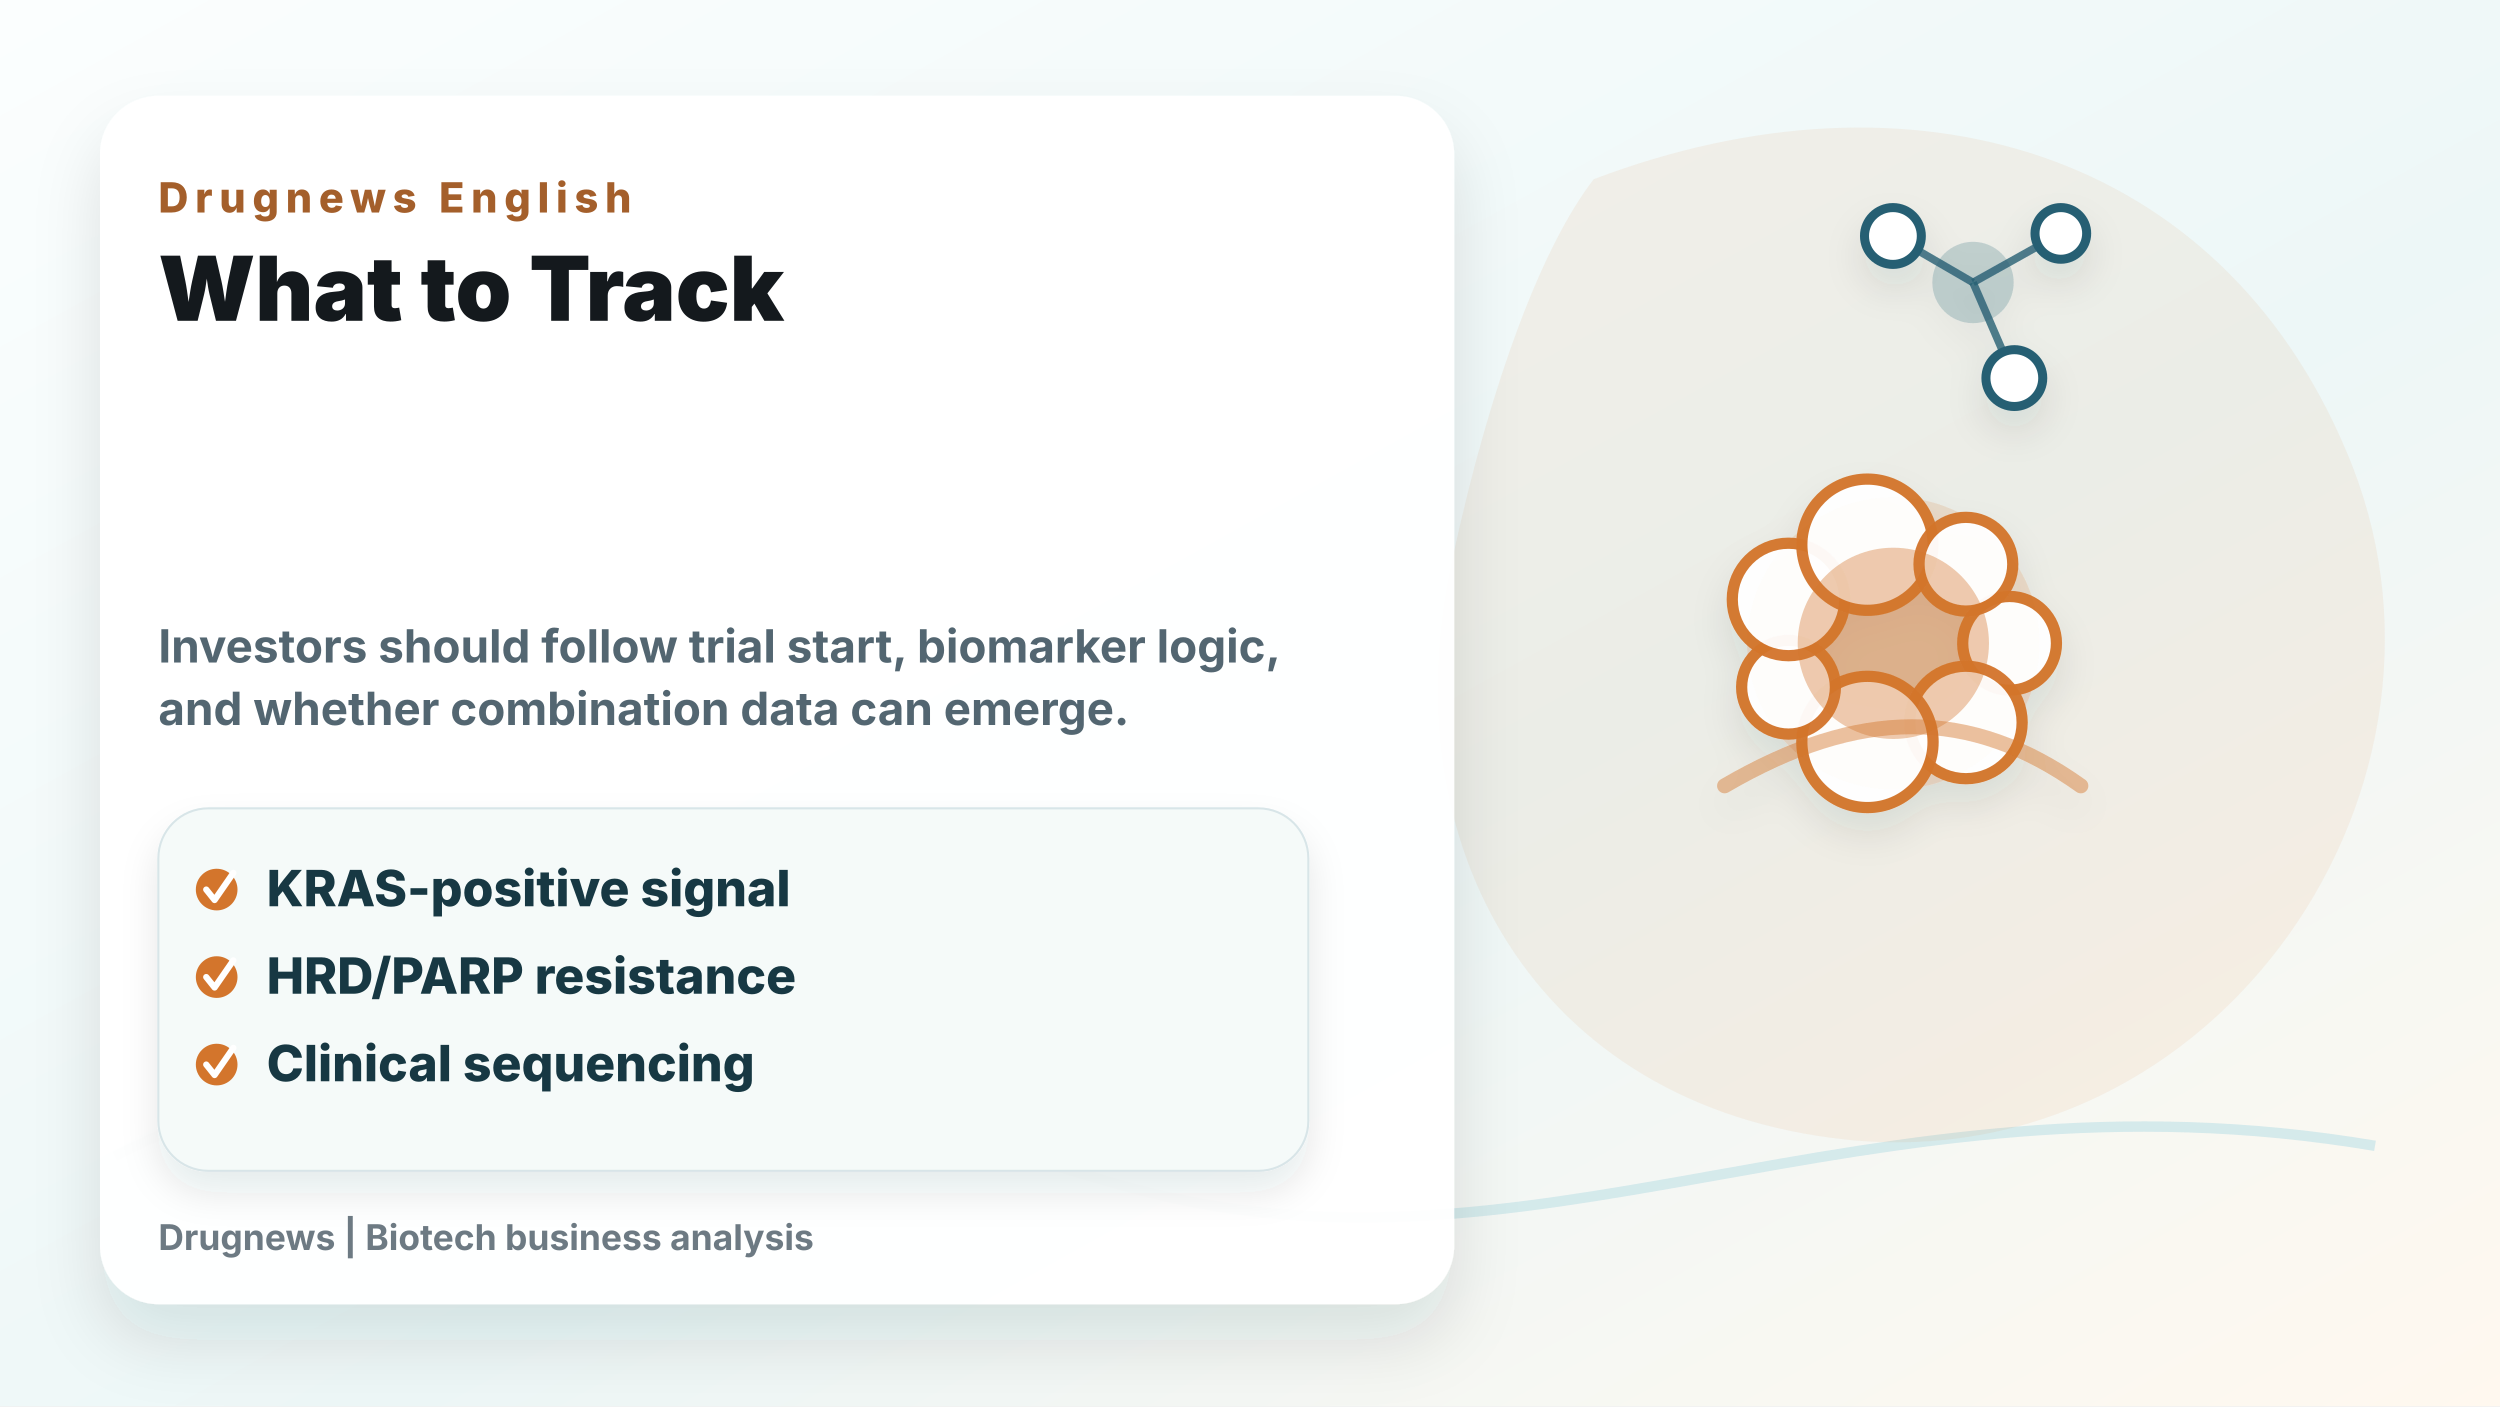
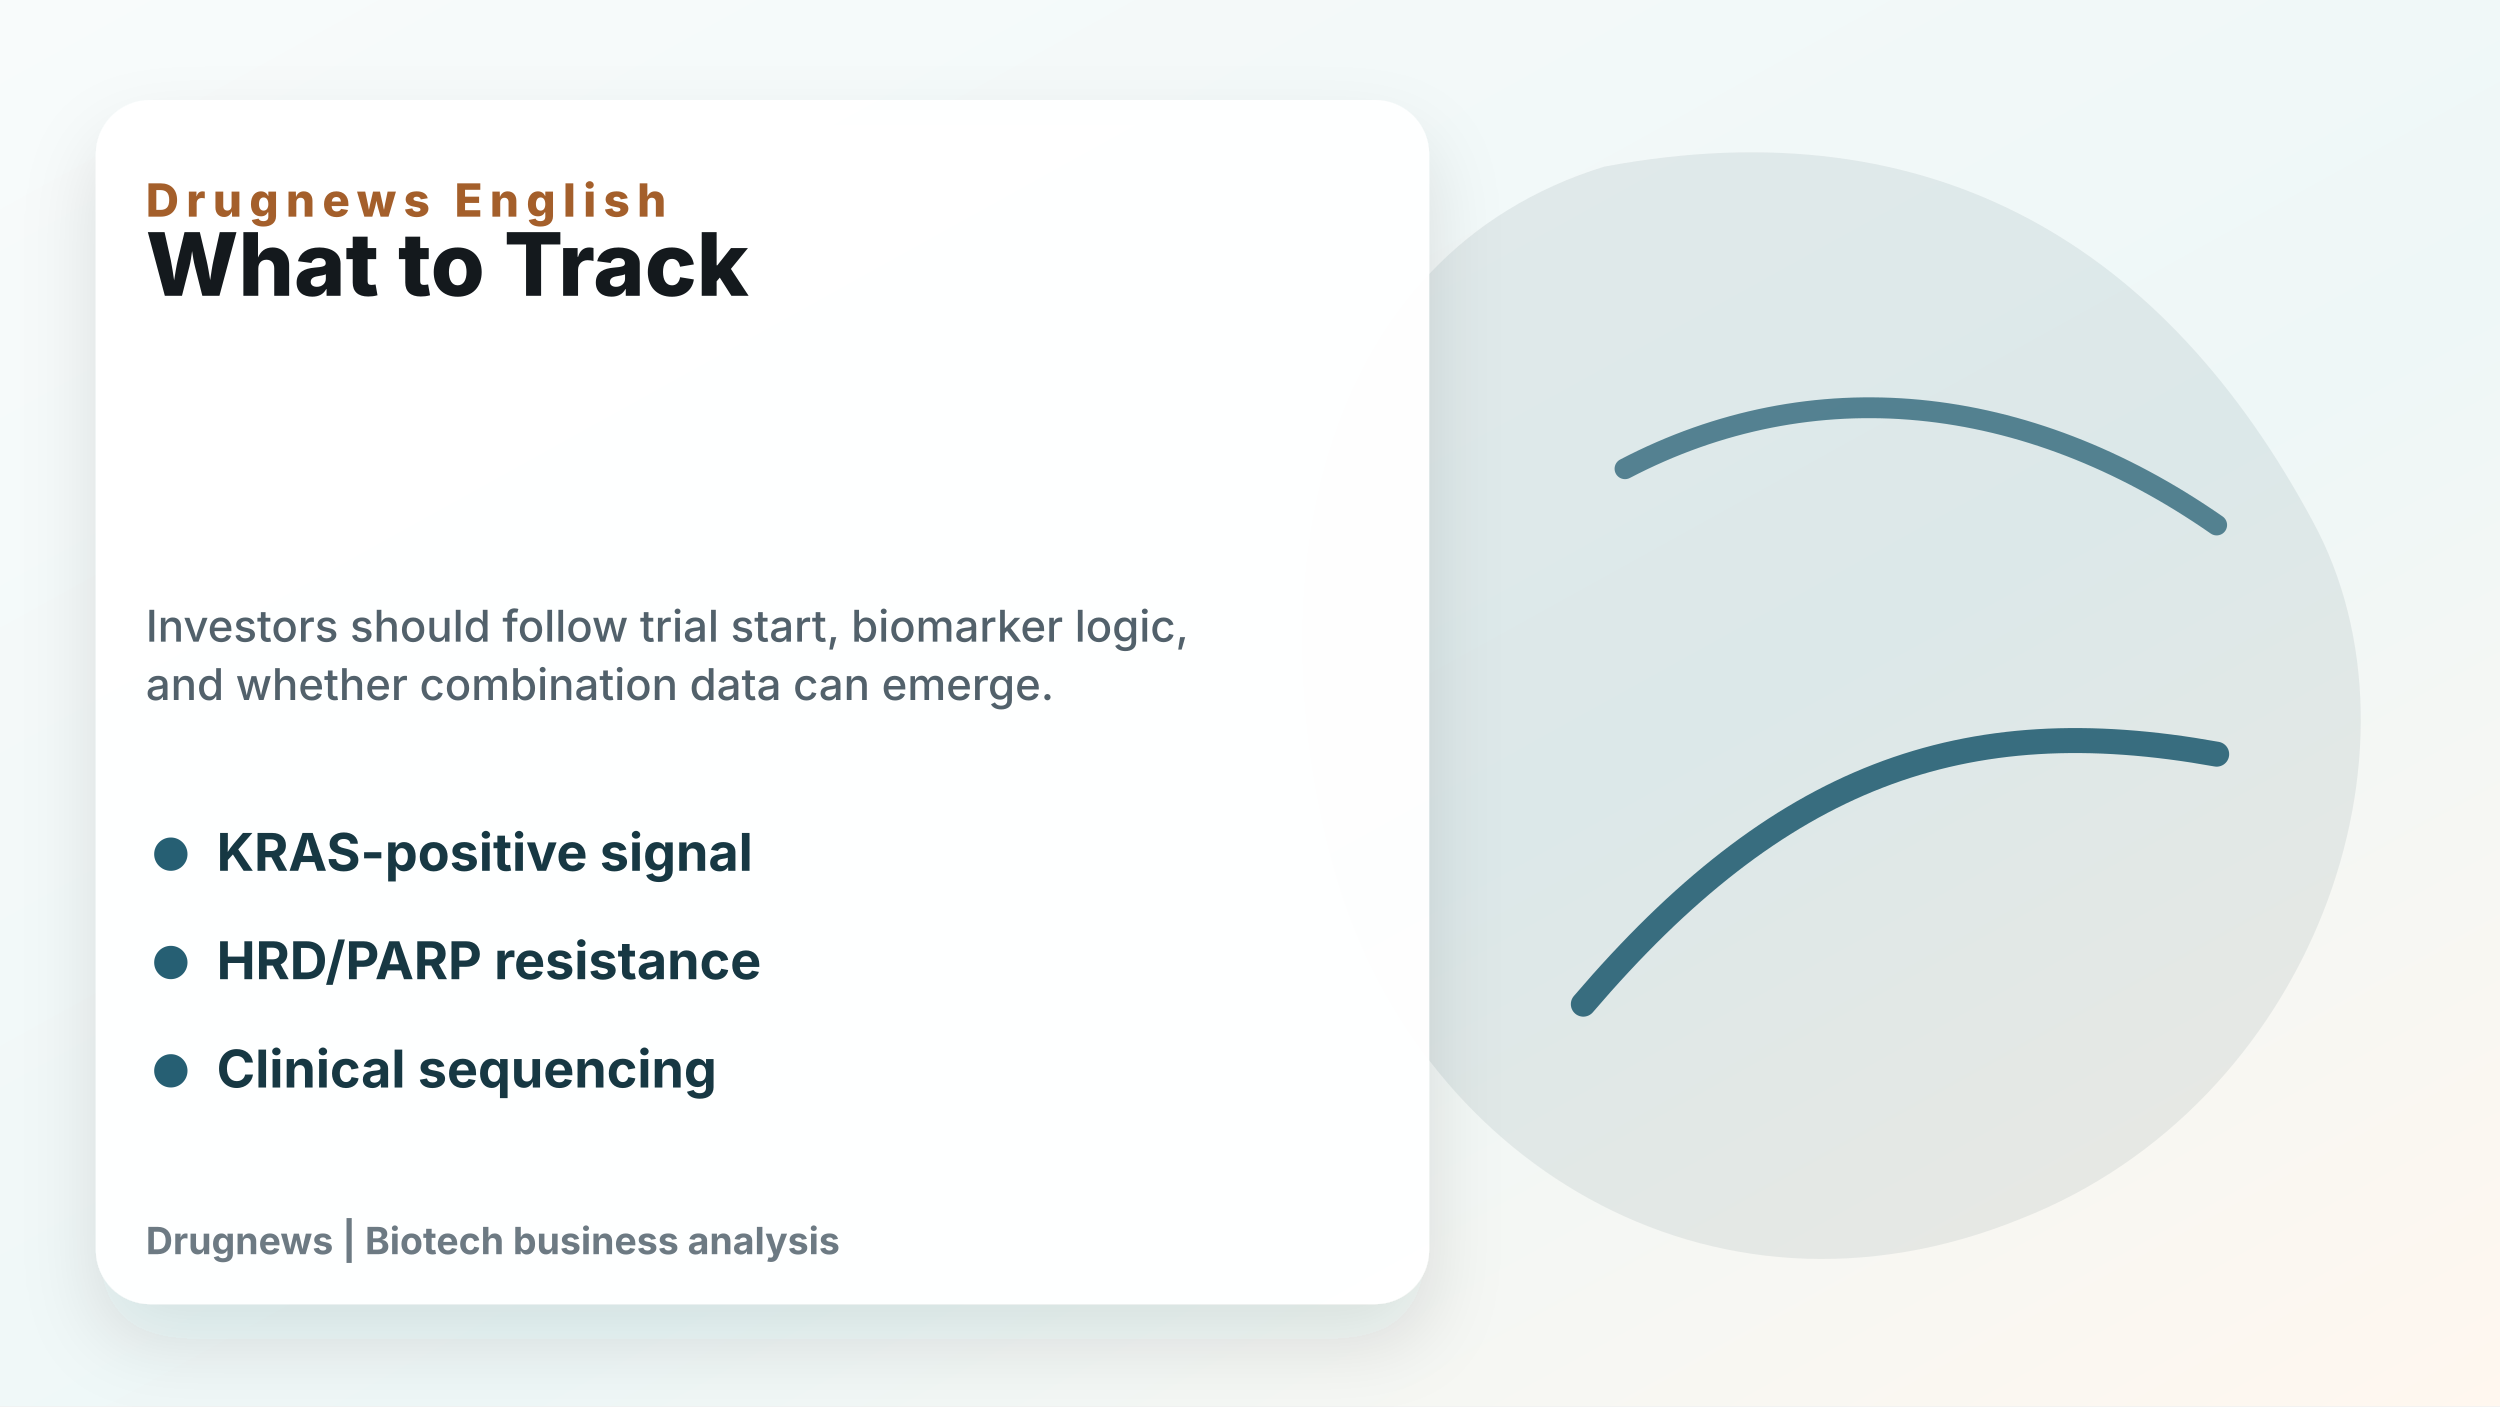
<svg xmlns="http://www.w3.org/2000/svg" width="1200" height="675" viewBox="0 0 1200 675" role="img" aria-label="What to Track">
  <defs>
    <linearGradient id="bg" x1="0" y1="0" x2="1" y2="1">
-       <stop offset="0%" stop-color="#fbfefe" />
-       <stop offset="58%" stop-color="#edf7f7" />
-       <stop offset="100%" stop-color="#fff8ef" />
+       <stop offset="0%" stop-color="#f8fbfb" />
+       <stop offset="60%" stop-color="#eef7f7" />
+       <stop offset="100%" stop-color="#fff7ef" />
    </linearGradient>
    <filter id="shadow" x="-20%" y="-20%" width="140%" height="140%">
-       <feDropShadow dx="0" dy="18" stdDeviation="16" flood-color="#12313c" flood-opacity="0.12" />
-     </filter>
-     <filter id="soft" x="-20%" y="-20%" width="140%" height="140%">
-       <feDropShadow dx="0" dy="10" stdDeviation="9" flood-color="#12313c" flood-opacity="0.10" />
+       <feDropShadow dx="0" dy="18" stdDeviation="18" flood-color="#12313c" flood-opacity="0.12" />
    </filter>
  </defs>
  <style>
-     .label{font:800 20px Inter,Arial,sans-serif;letter-spacing:.16em;text-transform:uppercase;fill:#a45f2b}
-     .title{font:850 43px Inter,Arial,sans-serif;fill:#14191d}
-     .subtitle{font:650 22px Inter,Arial,sans-serif;fill:#536671}
-     .point{font:800 24px Inter,Arial,sans-serif;fill:#173843}
-     .small{font:750 17px Inter,Arial,sans-serif;fill:#6d7a83}
+     .label{font:800 22px Inter,Arial,sans-serif;letter-spacing:.16em;text-transform:uppercase;fill:#a45f2b}
+     .title{font:800 42px Inter,Arial,sans-serif;fill:#14191d}
+     .subtitle{font:500 21px Inter,Arial,sans-serif;fill:#52616b}
+     .point{font:750 25px Inter,Arial,sans-serif;fill:#173843}
+     .small{font:700 18px Inter,Arial,sans-serif;fill:#6d7a83}
  </style>
  <rect width="1200" height="675" fill="url(#bg)" />
-   <path d="M55 555 C237 464 382 524 535 568 C734 626 891 508 1140 550" fill="none" stroke="#cfe7ea" stroke-width="5" opacity=".85" />
-   <path d="M765 86 C918 28 1065 72 1126 216 C1195 376 1064 566 886 547 C736 531 667 405 697 269 C716 181 741 117 765 86Z" fill="#d3752c" opacity=".08" />
+   <path d="M770 80 C930 50 1040 120 1110 250 C1170 360 1110 530 970 585 C820 646 678 555 640 416 C602 276 634 122 770 80Z" fill="#12313c" opacity="0.08" />
+   <path d="M760 482 C854 372 942 340 1064 362" fill="none" stroke="#265f73" stroke-width="12" stroke-linecap="round" opacity=".9" />
+   <path d="M780 225 C870 178 972 188 1064 252" fill="none" stroke="#265f73" stroke-width="10" stroke-linecap="round" opacity=".75" />
  <g filter="url(#shadow)">
-     <rect x="48" y="46" width="650" height="580" rx="28" fill="#fff" opacity=".96" />
+     <rect x="46" y="48" width="640" height="578" rx="26" fill="#fff" opacity=".95" />
  </g>
-   <text x="76" y="102" class="label">Drugnews English</text>
-   <text x="76" y="154" class="title" text-anchor="start">What to Track</text>
-   <text x="76" y="318" class="subtitle" text-anchor="start">Investors should follow trial start, biomarker logic,</text>
-   <text x="76" y="348" class="subtitle" text-anchor="start">and whether combination data can emerge.</text>
-   <g filter="url(#soft)">
-     <rect x="76" y="388" width="552" height="174" rx="24" fill="#f5faf9" stroke="#d8e5e8" />
+   <text x="70" y="104" class="label">Drugnews English</text>
+   <text x="70" y="142" class="title">What to Track</text>
+   <text x="70" y="308" class="subtitle">Investors should follow trial start, biomarker logic,</text>
+   <text x="70" y="336" class="subtitle">and whether combination data can emerge.</text>
+   <g>
+     <circle cx="82" cy="410" r="8" fill="#265f73" />
+     <text x="104" y="418" class="point">KRAS-positive signal</text>
  </g>
  <g>
-     <circle cx="104" cy="427" r="10" fill="#d3752c" />
-     <path d="M99 427 l4 5 l9 -13" fill="none" stroke="#fff" stroke-width="3" stroke-linecap="round" stroke-linejoin="round" />
-     <text x="128" y="435" class="point">KRAS-positive signal</text>
+     <circle cx="82" cy="462" r="8" fill="#265f73" />
+     <text x="104" y="470" class="point">HRD/PARP resistance</text>
  </g>
  <g>
-     <circle cx="104" cy="469" r="10" fill="#d3752c" />
-     <path d="M99 469 l4 5 l9 -13" fill="none" stroke="#fff" stroke-width="3" stroke-linecap="round" stroke-linejoin="round" />
-     <text x="128" y="477" class="point">HRD/PARP resistance</text>
+     <circle cx="82" cy="514" r="8" fill="#265f73" />
+     <text x="104" y="522" class="point">Clinical sequencing</text>
  </g>
-   <g>
-     <circle cx="104" cy="511" r="10" fill="#d3752c" />
-     <path d="M99 511 l4 5 l9 -13" fill="none" stroke="#fff" stroke-width="3" stroke-linecap="round" stroke-linejoin="round" />
-     <text x="128" y="519" class="point">Clinical sequencing</text>
-   </g>
-   <text x="76" y="600" class="small">Drugnews | Biotech business analysis</text>
-   <g filter="url(#soft)">
-     <g transform="translate(790 190) scale(0.9)">
-       <circle cx="132" cy="132" r="78" fill="#d3752c" opacity=".16" />
-       <circle cx="194.0" cy="132.0" r="25" fill="#fff" stroke="#d3752c" stroke-width="6" opacity=".95" />
-       <circle cx="170.7" cy="174.2" r="30" fill="#fff" stroke="#d3752c" stroke-width="6" opacity=".95" />
-       <circle cx="118.2" cy="184.6" r="35" fill="#fff" stroke="#d3752c" stroke-width="6" opacity=".95" />
-       <circle cx="76.1" cy="155.4" r="25" fill="#fff" stroke="#d3752c" stroke-width="6" opacity=".95" />
-       <circle cx="76.1" cy="108.6" r="30" fill="#fff" stroke="#d3752c" stroke-width="6" opacity=".95" />
-       <circle cx="118.2" cy="79.4" r="35" fill="#fff" stroke="#d3752c" stroke-width="6" opacity=".95" />
-       <circle cx="170.7" cy="89.8" r="25" fill="#fff" stroke="#d3752c" stroke-width="6" opacity=".95" />
-       <circle cx="132" cy="132" r="48" fill="#d3752c" opacity=".38" stroke="#d3752c" stroke-width="6" />
-       <path d="M42 208 c72-42 131-42 190 0" fill="none" stroke="#d3752c" stroke-width="8" opacity=".45" stroke-linecap="round" />
-     </g>
-     <g transform="translate(890 86) scale(0.62)">
-       <line x1="30" y1="44" x2="92" y2="80" stroke="#265f73" stroke-width="6" opacity=".8" />
-       <line x1="92" y1="80" x2="160" y2="42" stroke="#265f73" stroke-width="6" opacity=".8" />
-       <line x1="92" y1="80" x2="124" y2="154" stroke="#265f73" stroke-width="6" opacity=".8" />
-       <circle cx="30" cy="44" r="22" fill="#fff" stroke="#265f73" stroke-width="7" />
-       <circle cx="92" cy="80" r="28" fill="#265f73" opacity=".22" stroke="#265f73" stroke-width="7" />
-       <circle cx="160" cy="42" r="20" fill="#fff" stroke="#265f73" stroke-width="7" />
-       <circle cx="124" cy="154" r="22" fill="#fff" stroke="#265f73" stroke-width="7" />
-     </g>
-   </g>
+   <text x="70" y="602" class="small">Drugnews | Biotech business analysis</text>
</svg>
